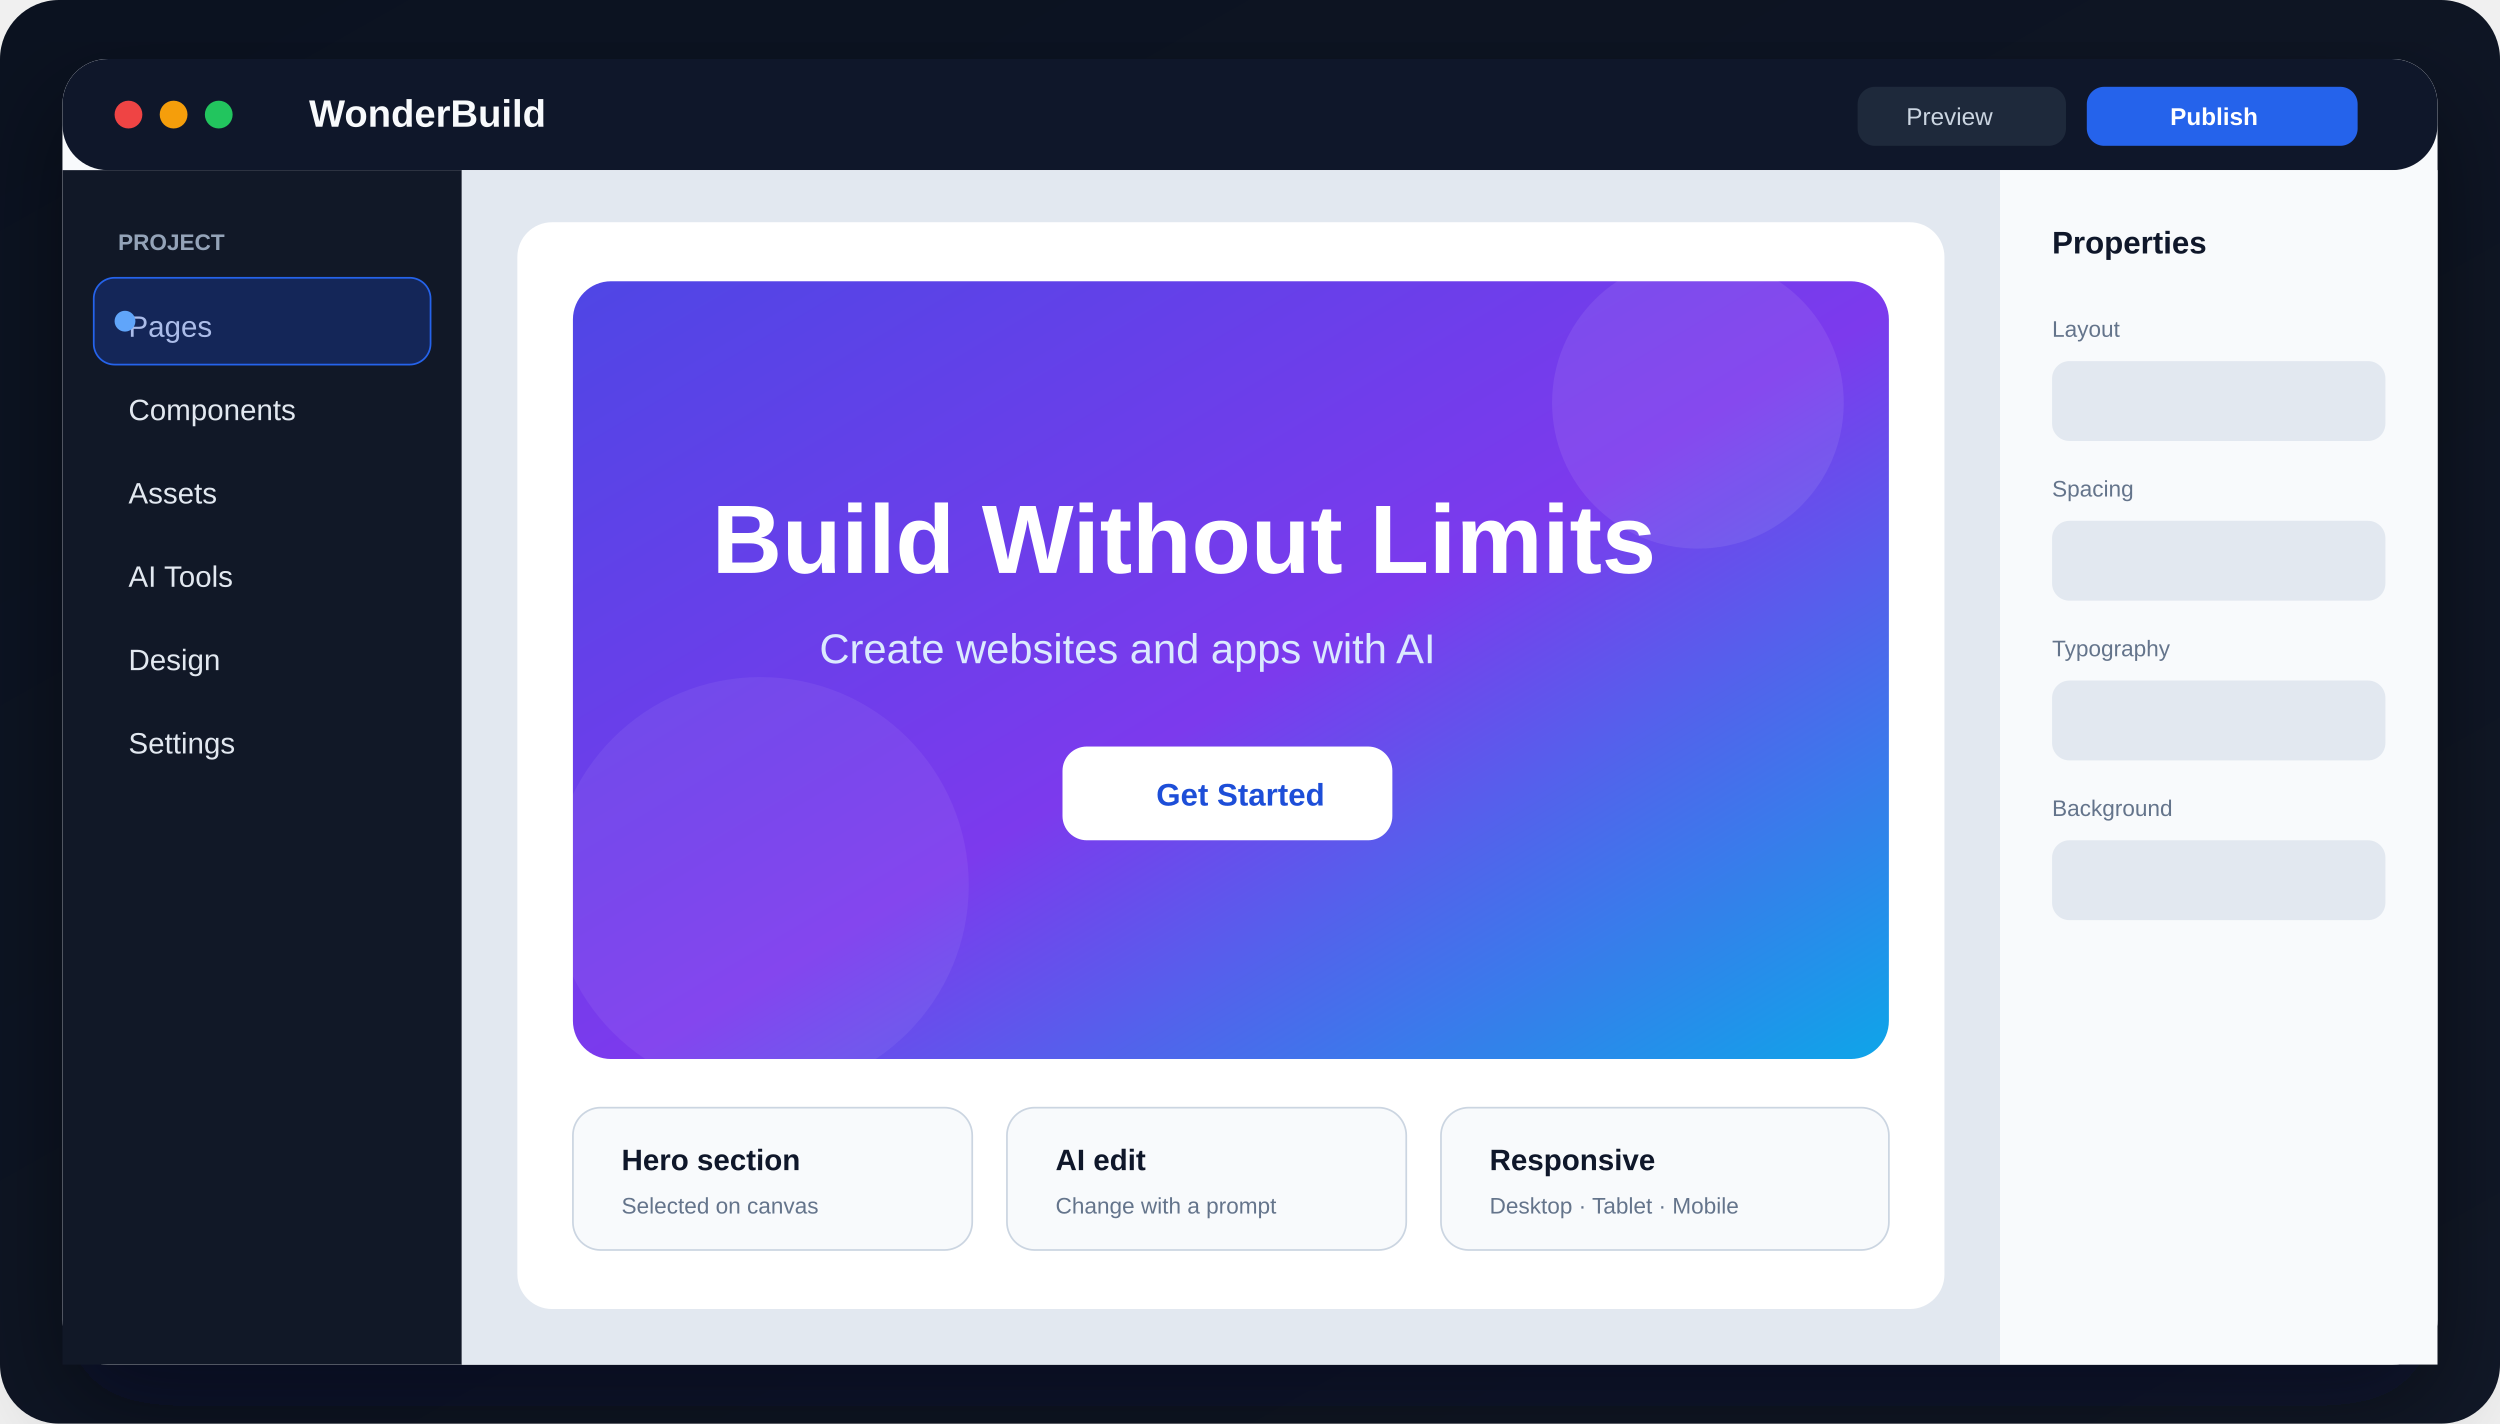
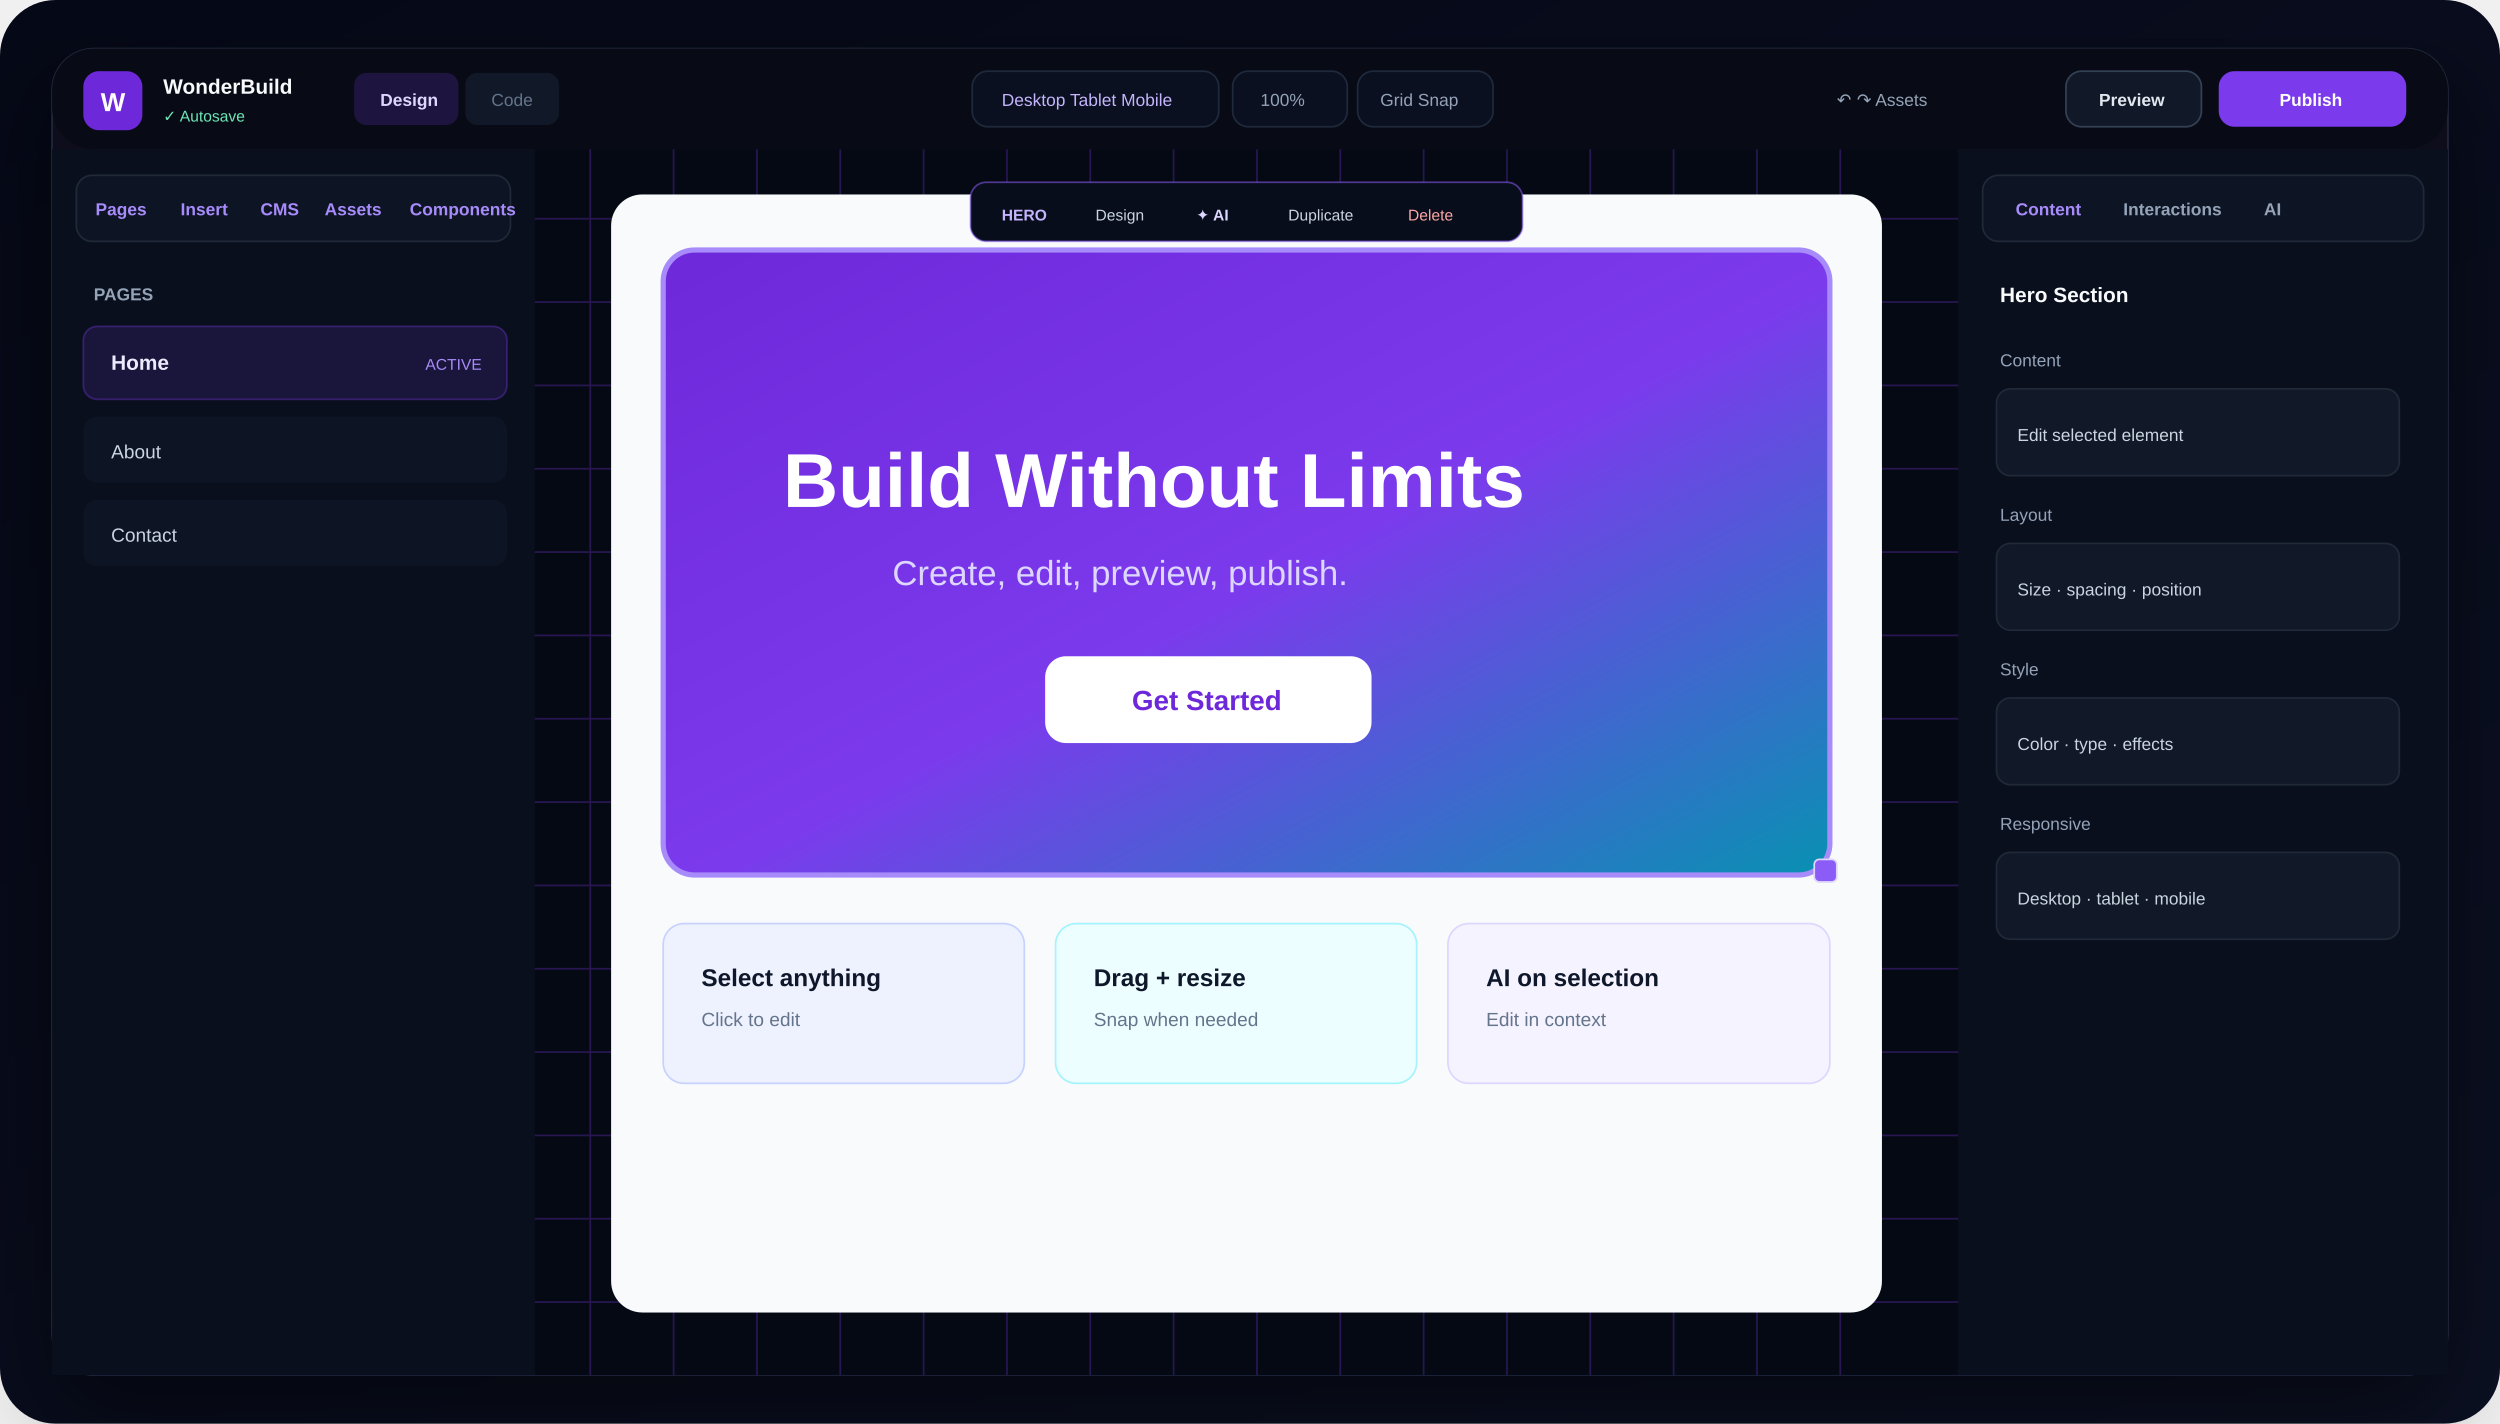
<svg xmlns="http://www.w3.org/2000/svg" width="1440" height="820" viewBox="0 0 1440 820" fill="none">
  <defs>
    <linearGradient id="bg" x1="0" y1="0" x2="1" y2="1">
-       <stop stop-color="#0B1220" />
-       <stop offset="1" stop-color="#111827" />
+       <stop stop-color="#050816" />
+       <stop offset="1" stop-color="#0B1022" />
    </linearGradient>
    <linearGradient id="hero" x1="0" y1="0" x2="1" y2="1">
-       <stop stop-color="#4F46E5" />
+       <stop stop-color="#6D28D9" />
      <stop offset="0.52" stop-color="#7C3AED" />
-       <stop offset="1" stop-color="#0EA5E9" />
+       <stop offset="1" stop-color="#0891B2" />
    </linearGradient>
    <filter id="shadow" x="-20%" y="-20%" width="140%" height="140%">
-       <feDropShadow dx="0" dy="24" stdDeviation="28" flood-color="#020617" flood-opacity="0.45" />
+       <feDropShadow dx="0" dy="22" stdDeviation="26" flood-color="#000" flood-opacity="0.48" />
    </filter>
  </defs>
-   <rect width="1440" height="820" rx="34" fill="url(#bg)" />
-   <rect x="36" y="34" width="1368" height="752" rx="26" fill="#F8FAFC" filter="url(#shadow)" />
-   <rect x="36" y="34" width="1368" height="64" rx="26" fill="#0F172A" />
-   <circle cx="74" cy="66" r="8" fill="#EF4444" />
-   <circle cx="100" cy="66" r="8" fill="#F59E0B" />
-   <circle cx="126" cy="66" r="8" fill="#22C55E" />
-   <text x="178" y="73" fill="#F8FAFC" font-family="Arial, sans-serif" font-size="22" font-weight="700">WonderBuild</text>
-   <rect x="1070" y="50" width="120" height="34" rx="10" fill="#1E293B" />
-   <text x="1098" y="72" fill="#CBD5E1" font-family="Arial" font-size="14">Preview</text>
-   <rect x="1202" y="50" width="156" height="34" rx="10" fill="#2563EB" />
-   <text x="1250" y="72" fill="white" font-family="Arial" font-size="14" font-weight="700">Publish</text>
-   <rect x="36" y="98" width="230" height="688" fill="#111827" />
-   <text x="68" y="144" fill="#94A3B8" font-family="Arial" font-size="13" font-weight="700">PROJECT</text>
-   <g fill="#E2E8F0" font-family="Arial" font-size="17">
-     <text x="74" y="194">Pages</text>
-     <text x="74" y="242">Components</text>
-     <text x="74" y="290">Assets</text>
-     <text x="74" y="338">AI Tools</text>
-     <text x="74" y="386">Design</text>
-     <text x="74" y="434">Settings</text>
+   <rect width="1440" height="820" rx="32" fill="url(#bg)" />
+   <rect x="30" y="28" width="1380" height="764" rx="24" fill="#080D1B" stroke="#20283B" filter="url(#shadow)" />
+   <rect x="30" y="28" width="1380" height="58" rx="24" fill="#080B15" />
+   <rect x="48" y="41" width="34" height="34" rx="9" fill="#6D28D9" />
+   <text x="58" y="64" fill="white" font-family="Arial" font-size="15" font-weight="700">W</text>
+   <text x="94" y="54" fill="#F8FAFC" font-family="Arial" font-size="12" font-weight="700">WonderBuild</text>
+   <text x="94" y="70" fill="#6EE7B7" font-family="Arial" font-size="9">✓ Autosave</text>
+   <rect x="204" y="42" width="60" height="30" rx="7" fill="#7C3AED" fill-opacity=".20" />
+   <text x="219" y="61" fill="#DDD6FE" font-family="Arial" font-size="10" font-weight="700">Design</text>
+   <rect x="268" y="42" width="54" height="30" rx="7" fill="#111827" />
+   <text x="283" y="61" fill="#64748B" font-family="Arial" font-size="10">Code</text>
+   <rect x="560" y="41" width="142" height="32" rx="9" fill="#0B1020" stroke="#1E293B" />
+   <text x="577" y="61" fill="#C4B5FD" font-family="Arial" font-size="10">Desktop   Tablet   Mobile</text>
+   <rect x="710" y="41" width="66" height="32" rx="9" fill="#0B1020" stroke="#1E293B" />
+   <text x="726" y="61" fill="#94A3B8" font-family="Arial" font-size="10">100%</text>
+   <rect x="782" y="41" width="78" height="32" rx="9" fill="#0B1020" stroke="#1E293B" />
+   <text x="795" y="61" fill="#94A3B8" font-family="Arial" font-size="10">Grid  Snap</text>
+   <text x="1058" y="61" fill="#94A3B8" font-family="Arial" font-size="10">↶  ↷   Assets</text>
+   <rect x="1190" y="41" width="78" height="32" rx="9" fill="#111827" stroke="#334155" />
+   <text x="1209" y="61" fill="#E2E8F0" font-family="Arial" font-size="10" font-weight="700">Preview</text>
+   <rect x="1278" y="41" width="108" height="32" rx="9" fill="#7C3AED" />
+   <text x="1313" y="61" fill="white" font-family="Arial" font-size="10" font-weight="700">Publish</text>
+   <rect x="30" y="86" width="278" height="706" fill="#0A0F1D" />
+   <rect x="44" y="101" width="250" height="38" rx="9" fill="#0D1424" stroke="#1F2937" />
+   <g fill="#A78BFA" font-family="Arial" font-size="10" font-weight="700">
+     <text x="55" y="124">Pages</text>
+     <text x="104" y="124">Insert</text>
+     <text x="150" y="124">CMS</text>
+     <text x="187" y="124">Assets</text>
+     <text x="236" y="124">Components</text>
  </g>
-   <rect x="54" y="160" width="194" height="50" rx="12" fill="#1D4ED8" fill-opacity="0.28" stroke="#2563EB" />
-   <circle cx="72" cy="185" r="6" fill="#60A5FA" />
-   <rect x="266" y="98" width="886" height="688" fill="#E2E8F0" />
-   <rect x="298" y="128" width="822" height="626" rx="20" fill="white" />
-   <rect x="330" y="162" width="758" height="448" rx="22" fill="url(#hero)" />
-   <circle cx="978" cy="232" r="84" fill="#FFFFFF" fill-opacity="0.08" />
-   <circle cx="438" cy="510" r="120" fill="#FFFFFF" fill-opacity="0.06" />
-   <text x="410" y="330" fill="white" font-family="Arial" font-size="56" font-weight="800">Build Without Limits</text>
-   <text x="472" y="382" fill="#DBEAFE" font-family="Arial" font-size="24">Create websites and apps with AI</text>
-   <rect x="612" y="430" width="190" height="54" rx="14" fill="white" />
-   <text x="666" y="464" fill="#1D4ED8" font-family="Arial" font-size="18" font-weight="700">Get Started</text>
-   <rect x="330" y="638" width="230" height="82" rx="16" fill="#F8FAFC" stroke="#CBD5E1" />
-   <rect x="580" y="638" width="230" height="82" rx="16" fill="#F8FAFC" stroke="#CBD5E1" />
-   <rect x="830" y="638" width="258" height="82" rx="16" fill="#F8FAFC" stroke="#CBD5E1" />
-   <text x="358" y="674" fill="#0F172A" font-family="Arial" font-size="17" font-weight="700">Hero section</text>
-   <text x="358" y="699" fill="#64748B" font-family="Arial" font-size="13">Selected on canvas</text>
-   <text x="608" y="674" fill="#0F172A" font-family="Arial" font-size="17" font-weight="700">AI edit</text>
-   <text x="608" y="699" fill="#64748B" font-family="Arial" font-size="13">Change with a prompt</text>
-   <text x="858" y="674" fill="#0F172A" font-family="Arial" font-size="17" font-weight="700">Responsive</text>
-   <text x="858" y="699" fill="#64748B" font-family="Arial" font-size="13">Desktop · Tablet · Mobile</text>
-   <rect x="1152" y="98" width="252" height="688" fill="#F8FAFC" />
-   <text x="1182" y="146" fill="#0F172A" font-family="Arial" font-size="18" font-weight="700">Properties</text>
-   <g fill="#64748B" font-family="Arial" font-size="13">
-     <text x="1182" y="194">Layout</text>
-     <text x="1182" y="286">Spacing</text>
-     <text x="1182" y="378">Typography</text>
-     <text x="1182" y="470">Background</text>
+   <text x="54" y="173" fill="#94A3B8" font-family="Arial" font-size="10" font-weight="700">PAGES</text>
+   <rect x="48" y="188" width="244" height="42" rx="8" fill="#7C3AED" fill-opacity=".14" stroke="#7C3AED" stroke-opacity=".35" />
+   <text x="64" y="213" fill="#EDE9FE" font-family="Arial" font-size="12" font-weight="700">Home</text>
+   <text x="245" y="213" fill="#A78BFA" font-family="Arial" font-size="9">ACTIVE</text>
+   <rect x="48" y="240" width="244" height="38" rx="8" fill="#0D1424" />
+   <text x="64" y="264" fill="#CBD5E1" font-family="Arial" font-size="11">About</text>
+   <rect x="48" y="288" width="244" height="38" rx="8" fill="#0D1424" />
+   <text x="64" y="312" fill="#CBD5E1" font-family="Arial" font-size="11">Contact</text>
+   <rect x="308" y="86" width="820" height="706" fill="#050914" />
+   <g opacity=".28" stroke="#7C3AED" stroke-width="1">
+     <path d="M340 86V792M388 86V792M436 86V792M484 86V792M532 86V792M580 86V792M628 86V792M676 86V792M724 86V792M772 86V792M820 86V792M868 86V792M916 86V792M964 86V792M1012 86V792M1060 86V792" />
+     <path d="M308 126H1128M308 174H1128M308 222H1128M308 270H1128M308 318H1128M308 366H1128M308 414H1128M308 462H1128M308 510H1128M308 558H1128M308 606H1128M308 654H1128M308 702H1128M308 750H1128" />
  </g>
-   <g fill="#E2E8F0">
-     <rect x="1182" y="208" width="192" height="46" rx="10" />
-     <rect x="1182" y="300" width="192" height="46" rx="10" />
-     <rect x="1182" y="392" width="192" height="46" rx="10" />
-     <rect x="1182" y="484" width="192" height="46" rx="10" />
+   <rect x="352" y="112" width="732" height="644" rx="18" fill="#F8FAFC" />
+   <rect x="382" y="144" width="672" height="360" rx="18" fill="url(#hero)" stroke="#A78BFA" stroke-width="3" />
+   <text x="451" y="292" fill="white" font-family="Arial" font-size="44" font-weight="800">Build Without Limits</text>
+   <text x="514" y="337" fill="#DDD6FE" font-family="Arial" font-size="20">Create, edit, preview, publish.</text>
+   <rect x="602" y="378" width="188" height="50" rx="12" fill="white" />
+   <text x="652" y="409" fill="#6D28D9" font-family="Arial" font-size="16" font-weight="700">Get Started</text>
+   <rect x="559" y="105" width="318" height="34" rx="9" fill="#080D1B" stroke="#8B5CF6" stroke-opacity=".55" />
+   <text x="577" y="127" fill="#C4B5FD" font-family="Arial" font-size="9" font-weight="700">HERO</text>
+   <text x="631" y="127" fill="#CBD5E1" font-family="Arial" font-size="9">Design</text>
+   <text x="689" y="127" fill="#DDD6FE" font-family="Arial" font-size="9" font-weight="700">✦ AI</text>
+   <text x="742" y="127" fill="#CBD5E1" font-family="Arial" font-size="9">Duplicate</text>
+   <text x="811" y="127" fill="#FCA5A5" font-family="Arial" font-size="9">Delete</text>
+   <rect x="1045" y="495" width="13" height="13" rx="3" fill="#8B5CF6" stroke="#DDD6FE" />
+   <rect x="382" y="532" width="208" height="92" rx="12" fill="#EEF2FF" stroke="#C7D2FE" />
+   <rect x="608" y="532" width="208" height="92" rx="12" fill="#ECFEFF" stroke="#A5F3FC" />
+   <rect x="834" y="532" width="220" height="92" rx="12" fill="#F5F3FF" stroke="#DDD6FE" />
+   <text x="404" y="568" fill="#0F172A" font-family="Arial" font-size="14" font-weight="700">Select anything</text>
+   <text x="404" y="591" fill="#64748B" font-family="Arial" font-size="11">Click to edit</text>
+   <text x="630" y="568" fill="#0F172A" font-family="Arial" font-size="14" font-weight="700">Drag + resize</text>
+   <text x="630" y="591" fill="#64748B" font-family="Arial" font-size="11">Snap when needed</text>
+   <text x="856" y="568" fill="#0F172A" font-family="Arial" font-size="14" font-weight="700">AI on selection</text>
+   <text x="856" y="591" fill="#64748B" font-family="Arial" font-size="11">Edit in context</text>
+   <rect x="1128" y="86" width="282" height="706" fill="#0A0F1D" />
+   <rect x="1142" y="101" width="254" height="38" rx="9" fill="#0D1424" stroke="#1F2937" />
+   <g font-family="Arial" font-size="10" font-weight="700">
+     <text x="1161" y="124" fill="#A78BFA">Content</text>
+     <text x="1223" y="124" fill="#94A3B8">Interactions</text>
+     <text x="1304" y="124" fill="#94A3B8">AI</text>
  </g>
+   <text x="1152" y="174" fill="#F8FAFC" font-family="Arial" font-size="12" font-weight="700">Hero Section</text>
+   <g fill="#94A3B8" font-family="Arial" font-size="10">
+     <text x="1152" y="211">Content</text>
+     <text x="1152" y="300">Layout</text>
+     <text x="1152" y="389">Style</text>
+     <text x="1152" y="478">Responsive</text>
+   </g>
+   <g fill="#111827" stroke="#1F2937">
+     <rect x="1150" y="224" width="232" height="50" rx="8" />
+     <rect x="1150" y="313" width="232" height="50" rx="8" />
+     <rect x="1150" y="402" width="232" height="50" rx="8" />
+     <rect x="1150" y="491" width="232" height="50" rx="8" />
+   </g>
+   <text x="1162" y="254" fill="#CBD5E1" font-family="Arial" font-size="10">Edit selected element</text>
+   <text x="1162" y="343" fill="#CBD5E1" font-family="Arial" font-size="10">Size · spacing · position</text>
+   <text x="1162" y="432" fill="#CBD5E1" font-family="Arial" font-size="10">Color · type · effects</text>
+   <text x="1162" y="521" fill="#CBD5E1" font-family="Arial" font-size="10">Desktop · tablet · mobile</text>
</svg>
